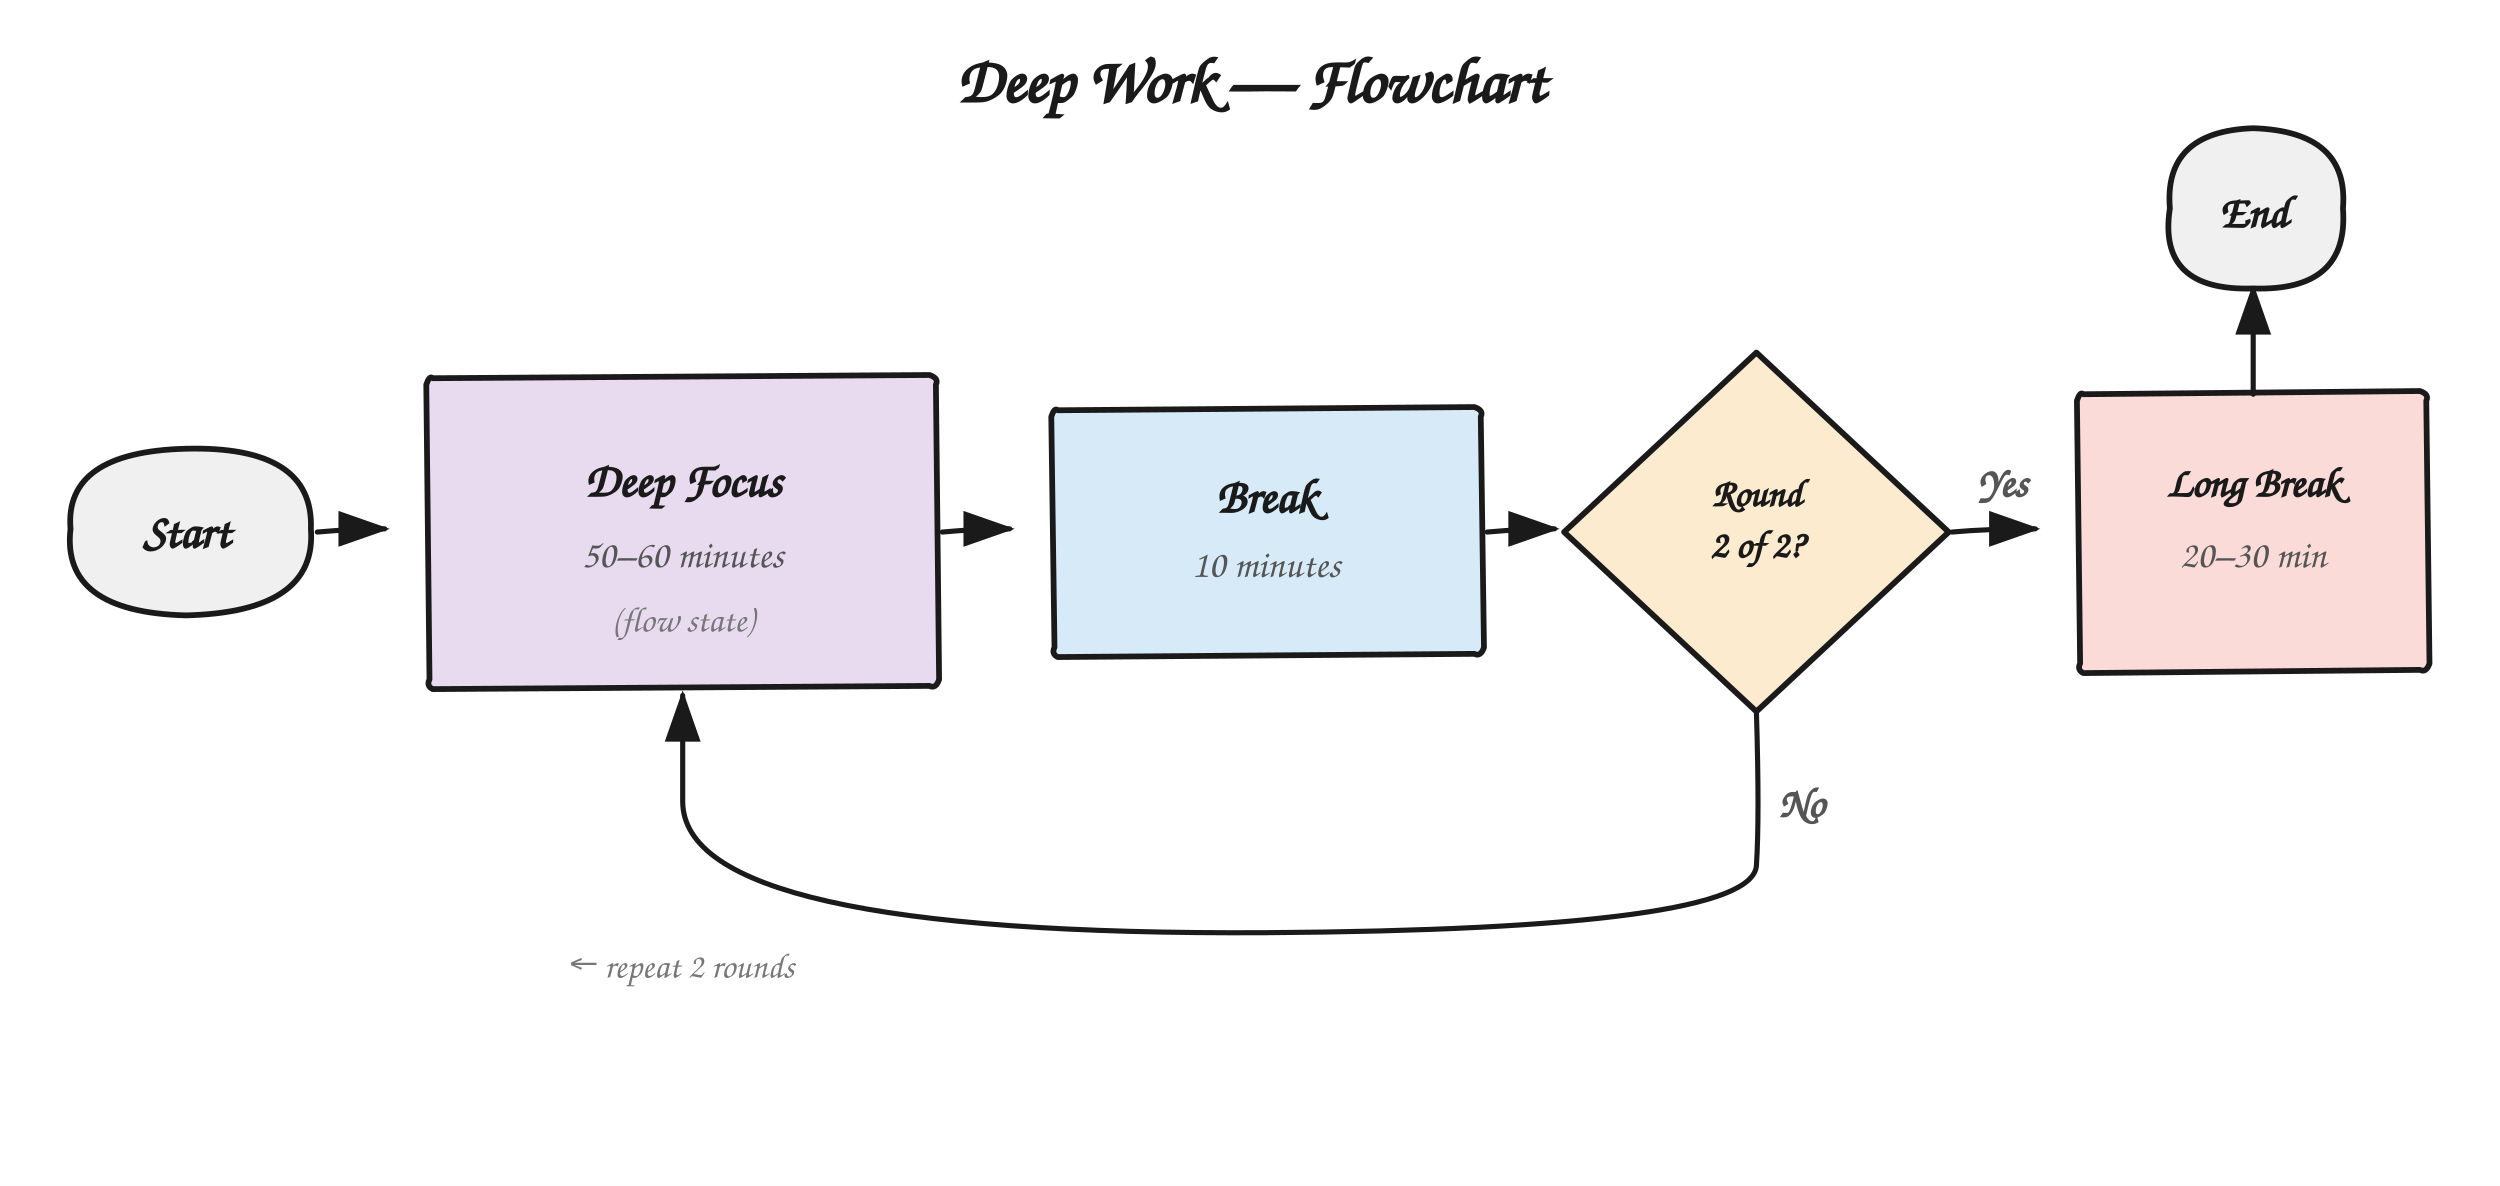
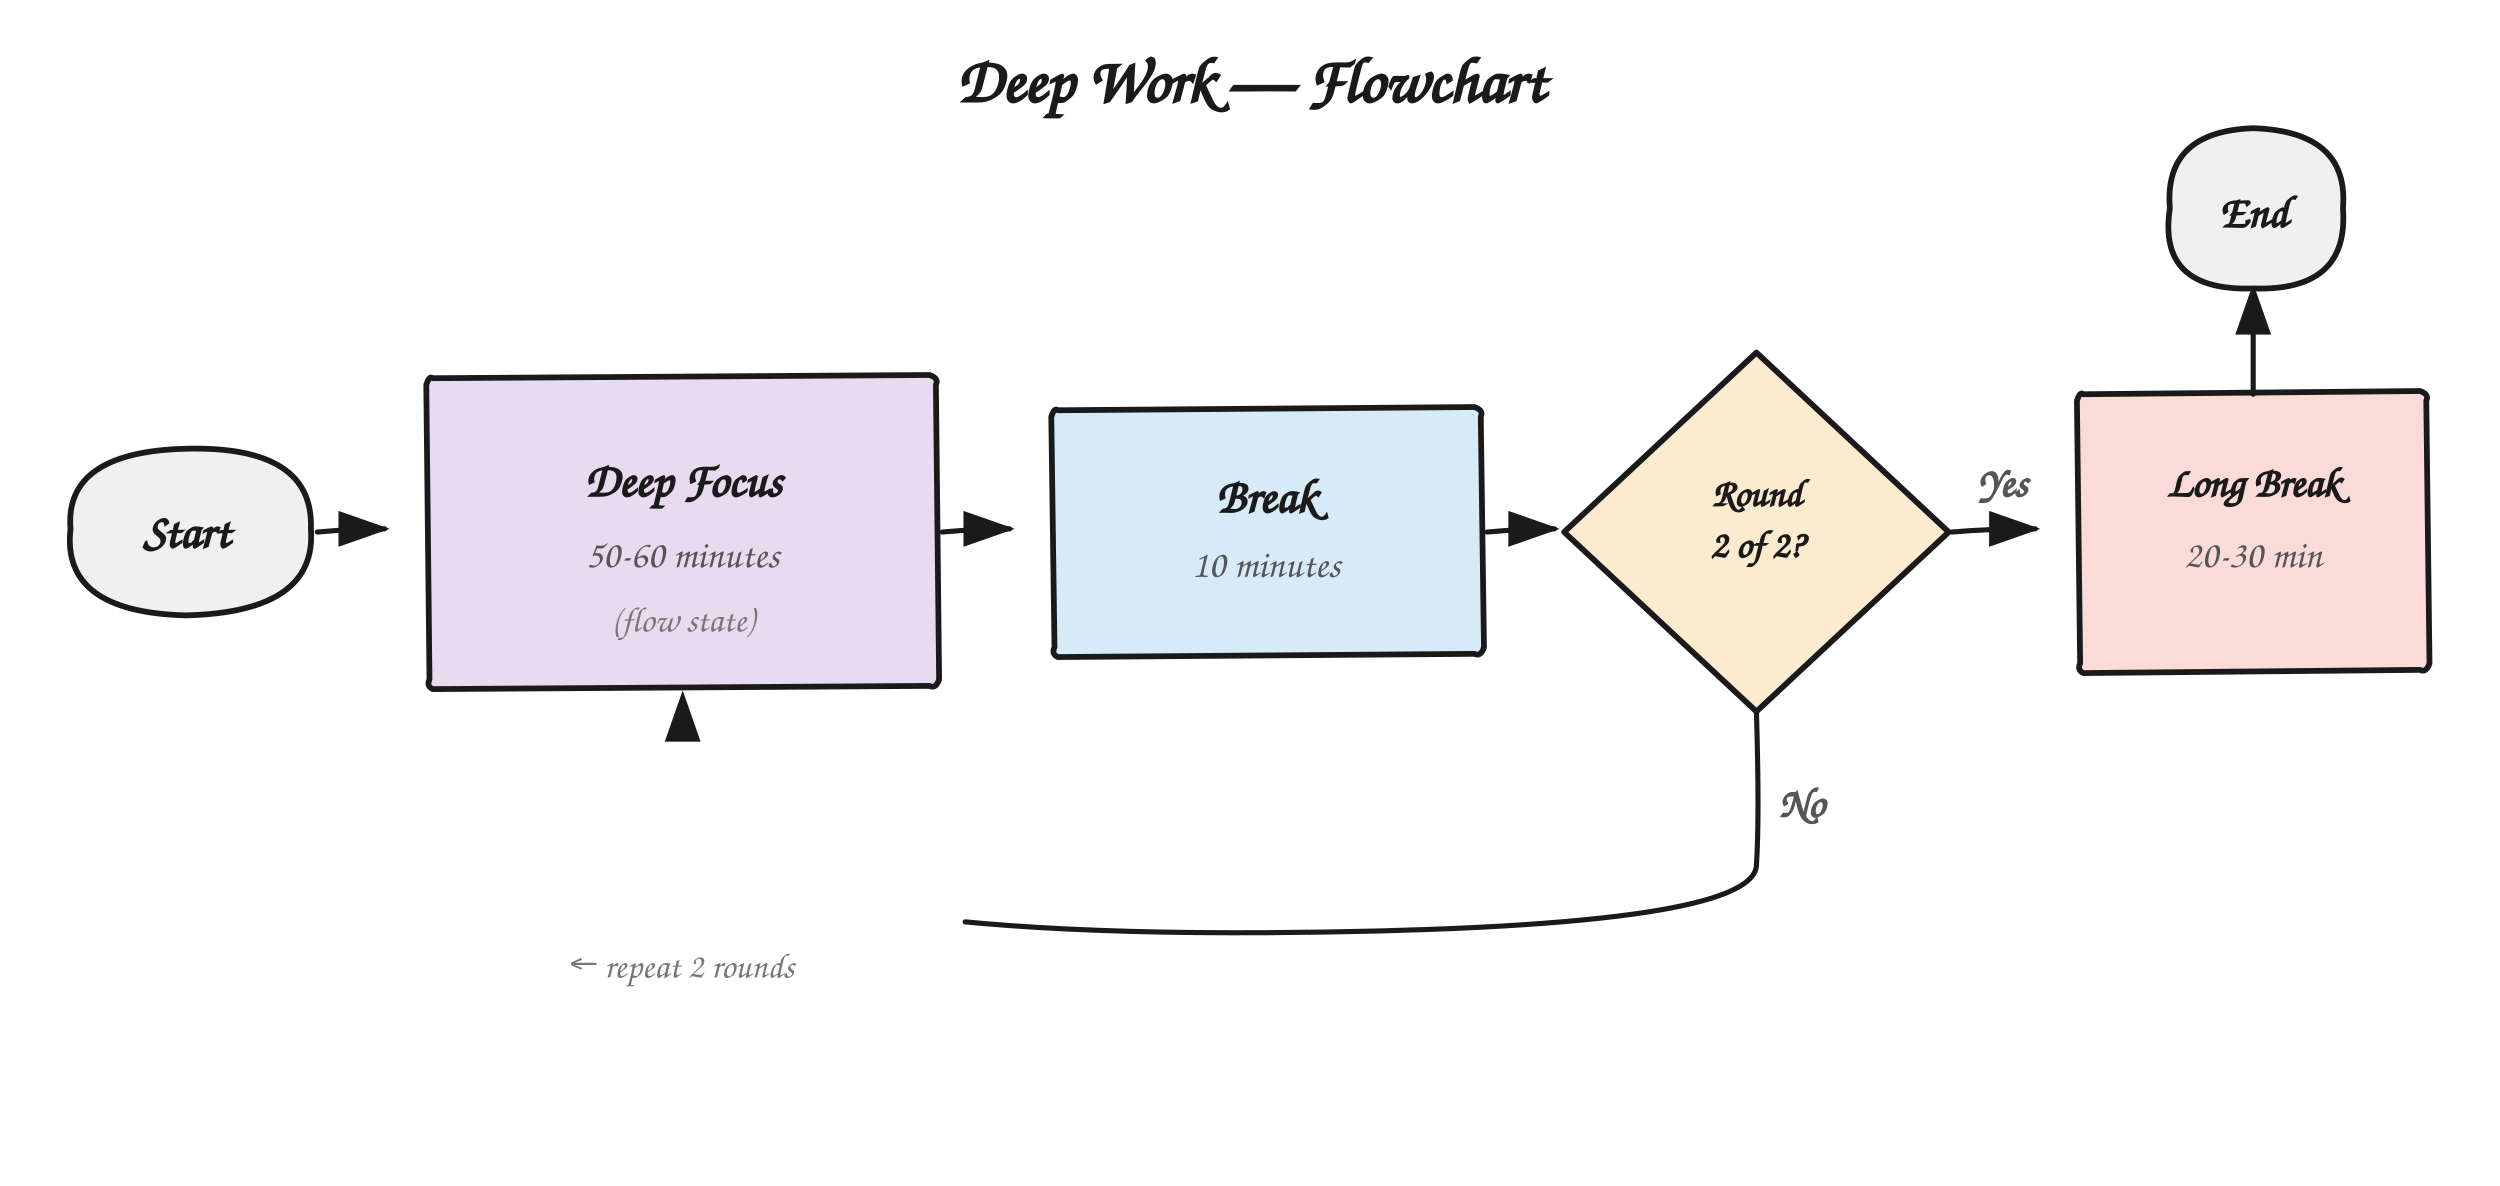
<svg xmlns="http://www.w3.org/2000/svg" width="780" height="370" viewBox="0 0 780 370">
  <style>
    text { font-family: 'Segoe Print', 'Comic Sans MS', 'Patrick Hand', cursive; fill: #1a1a1a; }
    .label { font-size: 15px; font-weight: bold; }
    .sublabel { font-size: 12px; fill: #555; }
    .small { font-size: 11px; fill: #777; }
    .arrow { fill: none; stroke: #1a1a1a; stroke-width: 1.6; stroke-linecap: round; stroke-linejoin: round; }
    .box { fill: none; stroke: #1a1a1a; stroke-width: 1.8; stroke-linecap: round; stroke-linejoin: round; }
    .fill-green { fill: #d4edda; }
    .fill-blue { fill: #d6eaf8; }
    .fill-orange { fill: #fdebd0; }
    .fill-gray { fill: #f0f0f0; }
    .fill-red { fill: #fadbd8; }
    .fill-purple { fill: #e8daef; }
+ 
+     @keyframes fadeN1 { 0% { opacity: 0; } 8% { opacity: 1; } }
+     @keyframes fadeN2 { 0%, 10% { opacity: 0; } 22% { opacity: 1; } }
+     @keyframes fadeN3 { 0%, 22% { opacity: 0; } 34% { opacity: 1; } }
+     @keyframes fadeN4 { 0%, 34% { opacity: 0; } 46% { opacity: 1; } }
+     @keyframes fadeN5 { 0%, 46% { opacity: 0; } 58% { opacity: 1; } }
+     @keyframes fadeN6 { 0%, 58% { opacity: 0; } 70% { opacity: 1; } }
+     @keyframes drawA1 { 0%, 8% { stroke-dashoffset: 30; } 18% { stroke-dashoffset: 0; } }
+     @keyframes drawA2 { 0%, 20% { stroke-dashoffset: 30; } 30% { stroke-dashoffset: 0; } }
+     @keyframes drawA3 { 0%, 32% { stroke-dashoffset: 30; } 42% { stroke-dashoffset: 0; } }
+     @keyframes drawA4 { 0%, 44% { stroke-dashoffset: 300; } 58% { stroke-dashoffset: 0; } }
+     @keyframes drawA5 { 0%, 56% { stroke-dashoffset: 30; } 66% { stroke-dashoffset: 0; } }
+     @keyframes drawA6 { 0%, 68% { stroke-dashoffset: 30; } 78% { stroke-dashoffset: 0; } }
+     @keyframes loopGlow { 0%, 100% { stroke: #1a1a1a; stroke-width: 1.6; } 50% { stroke: #8e44ad; stroke-width: 2.5; } }
+ 
+     .n1 { animation: fadeN1 5s ease-out both; }
+     .n2 { animation: fadeN2 5s ease-out both; }
+     .n3 { animation: fadeN3 5s ease-out both; }
+     .n4 { animation: fadeN4 5s ease-out both; }
+     .n5 { animation: fadeN5 5s ease-out both; }
+     .n6 { animation: fadeN6 5s ease-out both; }
+     .a1 { stroke-dasharray: 30; animation: drawA1 5s ease-out both; }
+     .a2 { stroke-dasharray: 30; animation: drawA2 5s ease-out both; }
+     .a3 { stroke-dasharray: 30; animation: drawA3 5s ease-out both; }
+     .a4 { stroke-dasharray: 300; animation: drawA4 5s ease-out both, loopGlow 3s ease-in-out 3s infinite; }
+     .a5 { stroke-dasharray: 30; animation: drawA5 5s ease-out both; }
+     .a6 { stroke-dasharray: 30; animation: drawA6 5s ease-out both; }
  </style>
  <rect width="780" height="370" fill="white" />
  <text x="390" y="32" text-anchor="middle" style="font-size:20px; font-weight:bold;">Deep Work — Flowchart</text>
-   <path class="box fill-gray" d="M22,165 Q20,141 58,140 Q98,139 97,165 Q99,191 58,192 Q19,191 22,165" />
-   <text x="58" y="171" text-anchor="middle" class="label">Start</text>
-   <path class="arrow" d="M99,166 Q110,165 120,165" marker-end="url(#ah2)" />
-   <path class="box fill-purple" d="M135,118 L290,117 Q293,118 292,120 L293,212 Q292,215 290,214 L135,215 Q133,214 134,212 L133,120 Q134,117 135,118 Z" />
-   <text x="213" y="155" text-anchor="middle" class="label">Deep Focus</text>
-   <text x="213" y="177" text-anchor="middle" class="sublabel">50–60 minutes</text>
-   <text x="213" y="197" text-anchor="middle" class="small">(flow state)</text>
-   <path class="arrow" d="M294,166 Q305,165 315,165" marker-end="url(#ah2)" />
-   <path class="box fill-blue" d="M330,128 L460,127 Q463,128 462,130 L463,202 Q462,205 460,204 L330,205 Q328,204 329,202 L328,130 Q329,127 330,128 Z" />
-   <text x="395" y="160" text-anchor="middle" class="label">Break</text>
-   <text x="395" y="180" text-anchor="middle" class="sublabel">10 minutes</text>
-   <path class="arrow" d="M464,166 Q475,165 485,165" marker-end="url(#ah2)" />
-   <polygon class="box fill-orange" points="548,110 608,166 548,222 488,166" />
-   <text x="548" y="158" text-anchor="middle" class="label" style="font-size:12px;">Round</text>
-   <text x="548" y="174" text-anchor="middle" class="label" style="font-size:12px;">2 of 2?</text>
-   <path class="arrow" d="M548,222 Q549,255 548,270 Q547,290 395,291 Q213,292 213,250 L213,217" marker-end="url(#ah2)" />
-   <text x="555" y="255" class="sublabel" style="font-size:13px; font-weight:bold;">No</text>
-   <path class="arrow" d="M609,166 Q620,165 635,165" marker-end="url(#ah2)" />
-   <text x="617" y="155" class="sublabel" style="font-size:13px; font-weight:bold;">Yes</text>
-   <path class="box fill-red" d="M650,123 L755,122 Q758,123 757,125 L758,207 Q757,210 755,209 L650,210 Q648,209 649,207 L648,125 Q649,122 650,123 Z" />
-   <text x="703" y="155" text-anchor="middle" class="label" style="font-size:13px;">Long Break</text>
-   <text x="703" y="177" text-anchor="middle" class="sublabel">20–30 min</text>
-   <path class="arrow" d="M703,123 L703,90" marker-end="url(#ah2)" />
-   <path class="box fill-gray" d="M677,65 Q675,41 703,40 Q733,41 731,65 Q733,91 703,90 Q673,91 677,65" />
-   <text x="703" y="71" text-anchor="middle" class="label" style="font-size:14px;">End</text>
-   <text x="213" y="305" text-anchor="middle" class="small">← repeat 2 rounds</text>
+   <g class="n1">
+     <path class="box fill-gray" d="M22,165 Q20,141 58,140 Q98,139 97,165 Q99,191 58,192 Q19,191 22,165" />
+     <text x="58" y="171" text-anchor="middle" class="label">Start</text>
+   </g>
+   <path class="arrow a1" d="M99,166 Q110,165 120,165" marker-end="url(#ah2)" />
+   <g class="n2">
+     <path class="box fill-purple" d="M135,118 L290,117 Q293,118 292,120 L293,212 Q292,215 290,214 L135,215 Q133,214 134,212 L133,120 Q134,117 135,118 Z" />
+     <text x="213" y="155" text-anchor="middle" class="label">Deep Focus</text>
+     <text x="213" y="177" text-anchor="middle" class="sublabel">50-60 minutes</text>
+     <text x="213" y="197" text-anchor="middle" class="small">(flow state)</text>
+   </g>
+   <path class="arrow a2" d="M294,166 Q305,165 315,165" marker-end="url(#ah2)" />
+   <g class="n3">
+     <path class="box fill-blue" d="M330,128 L460,127 Q463,128 462,130 L463,202 Q462,205 460,204 L330,205 Q328,204 329,202 L328,130 Q329,127 330,128 Z" />
+     <text x="395" y="160" text-anchor="middle" class="label">Break</text>
+     <text x="395" y="180" text-anchor="middle" class="sublabel">10 minutes</text>
+   </g>
+   <path class="arrow a3" d="M464,166 Q475,165 485,165" marker-end="url(#ah2)" />
+   <g class="n4">
+     <polygon class="box fill-orange" points="548,110 608,166 548,222 488,166" />
+     <text x="548" y="158" text-anchor="middle" class="label" style="font-size:12px;">Round</text>
+     <text x="548" y="174" text-anchor="middle" class="label" style="font-size:12px;">2 of 2?</text>
+   </g>
+   <path class="arrow a4" d="M548,222 Q549,255 548,270 Q547,290 395,291 Q213,292 213,250 L213,217" marker-end="url(#ah2)" />
+   <text x="555" y="255" class="sublabel n4" style="font-size:13px; font-weight:bold;">No</text>
+   <path class="arrow a5" d="M609,166 Q620,165 635,165" marker-end="url(#ah2)" />
+   <text x="617" y="155" class="sublabel n5" style="font-size:13px; font-weight:bold;">Yes</text>
+   <g class="n5">
+     <path class="box fill-red" d="M650,123 L755,122 Q758,123 757,125 L758,207 Q757,210 755,209 L650,210 Q648,209 649,207 L648,125 Q649,122 650,123 Z" />
+     <text x="703" y="155" text-anchor="middle" class="label" style="font-size:13px;">Long Break</text>
+     <text x="703" y="177" text-anchor="middle" class="sublabel">20-30 min</text>
+   </g>
+   <path class="arrow a6" d="M703,123 L703,90" marker-end="url(#ah2)" />
+   <g class="n6">
+     <path class="box fill-gray" d="M677,65 Q675,41 703,40 Q733,41 731,65 Q733,91 703,90 Q673,91 677,65" />
+     <text x="703" y="71" text-anchor="middle" class="label" style="font-size:14px;">End</text>
+   </g>
+   <text x="213" y="305" text-anchor="middle" class="small n4">← repeat 2 rounds</text>
  <defs>
    <marker id="ah2" markerWidth="10" markerHeight="7" refX="9" refY="3.5" orient="auto">
      <path d="M0,0 L0,7 L10,3.5 Z" fill="#1a1a1a" />
    </marker>
  </defs>
</svg>
